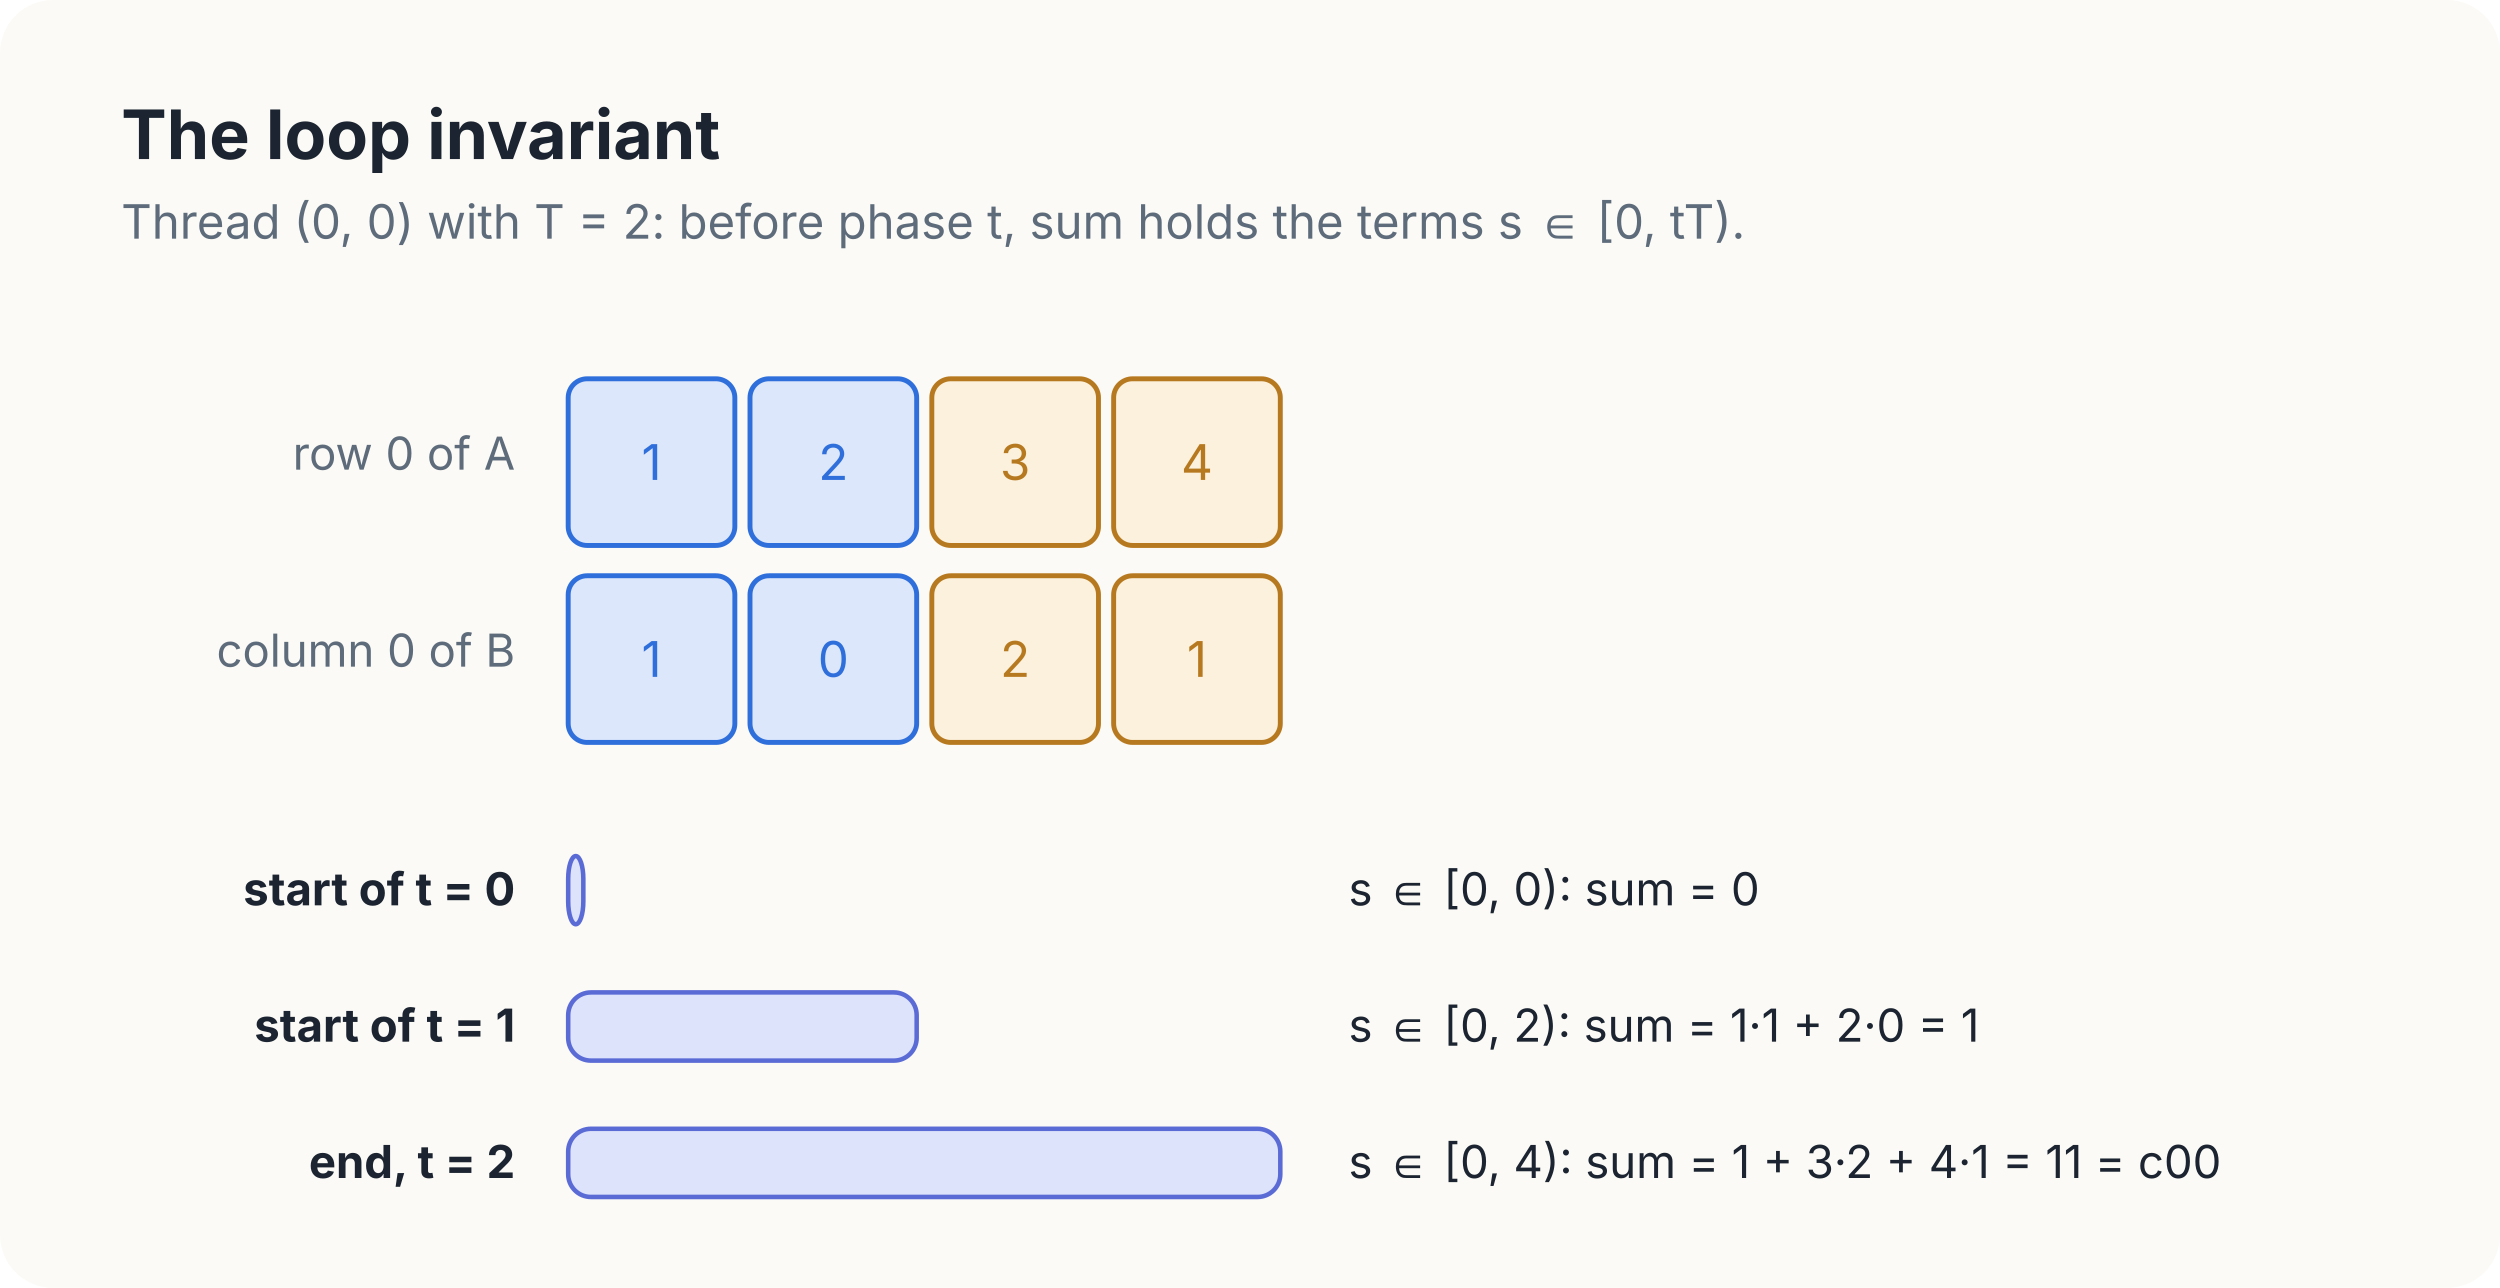
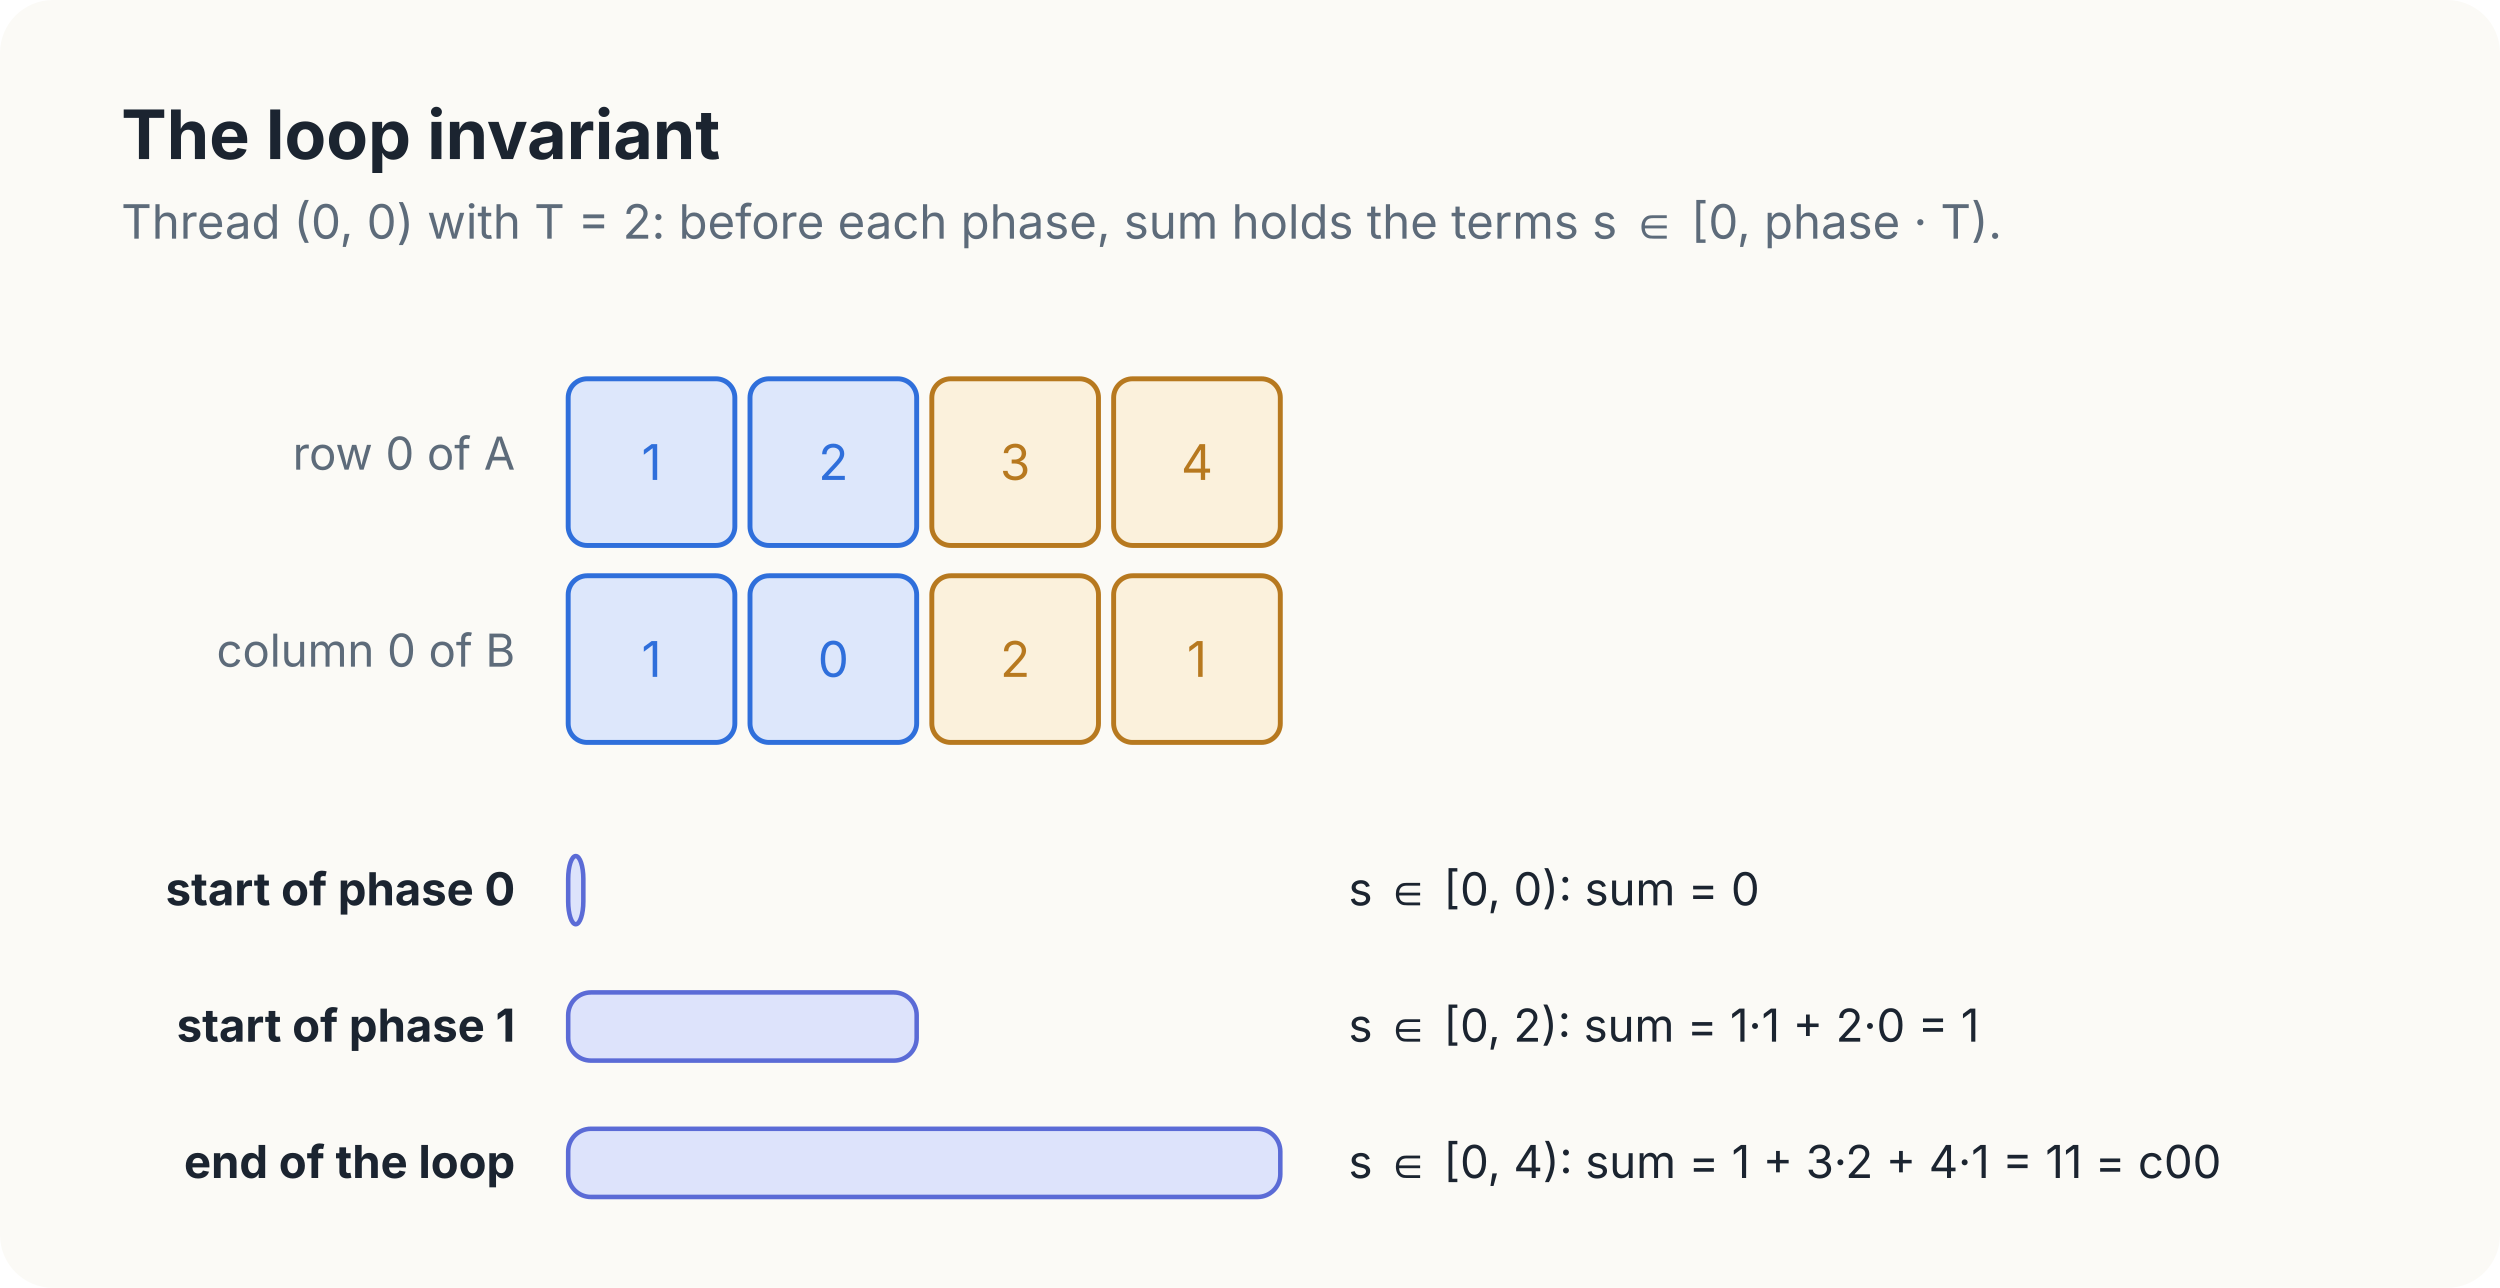
- <svg xmlns="http://www.w3.org/2000/svg" viewBox="0 0 660 340" width="660" height="340" role="img" aria-label="Row 0 of A, 1 2 3 4, and column 0 of B, 1 0 2 1, drawn as 2 rows of cells: the first 2 cells of each in blue (phase 0), the last 2 in amber (phase 1). Below, 3 bars show how much of the dot product sum covers: at the start of t = 0 no terms, sum = 0; at the start of t = 1 the terms s in [0, 2), sum = 1 times 1 plus 2 times 0 = 1; at the end, t = 2, the terms s in [0, 4), sum = 1 + 3 times 2 + 4 times 1 = 11 = c00.">
+ <svg xmlns="http://www.w3.org/2000/svg" viewBox="0 0 660 340" width="660" height="340" role="img" aria-label="Row 0 of A, 1 2 3 4, and column 0 of B, 1 0 2 1, drawn as 2 rows of cells: the first 2 cells of each in blue (phase 0), the last 2 in amber (phase 1). Below, 3 bars show how much of the dot product sum covers: at the start of phase 0 no terms, sum = 0; at the start of phase 1 the terms s in [0, 2), sum = 1 times 1 plus 2 times 0 = 1; at the end of the loop, the terms s in [0, 4), sum = 1 + 3 times 2 + 4 times 1 = 11 = c00.">
  <style>
    text { font-family: Inter, "Segoe UI", "Helvetica Neue", Helvetica, Arial, sans-serif; fill: #1B2430; }
    .title { font-size: 18px; font-weight: 650; }
    .lede { font-size: 12.5px; fill: #5D6B7A; }
    .name { font-size: 14px; font-weight: 650; }
    .sub { font-size: 12px; fill: #5D6B7A; }
    .note { font-size: 12px; fill: #5D6B7A; }
    .tab { font-size: 11.5px; font-weight: 650; letter-spacing: 0.04em; fill: #5D6B7A; }
    .mono { font-family: "JetBrains Mono", "SF Mono", Menlo, Consolas, monospace; font-size: 12px; }
    .dim { fill: #8794A3; }
    .strong { font-weight: 700; }
    .trap { fill: #CF4526; font-weight: 700; }
    .pill { font-size: 11px; font-weight: 600; }
    .wire { fill: none; stroke: #3F5873; stroke-width: 1.8; stroke-linecap: round; stroke-linejoin: round; }
    .wire.danger { stroke: #CF4526; stroke-dasharray: 6 5; }
    .wire.idle { stroke: #7F8EA0; stroke-dasharray: 2 5; }
  </style>
  <defs>
    <filter id="lift" x="-10%" y="-10%" width="120%" height="135%">
      <feDropShadow dx="0" dy="2" stdDeviation="3" flood-color="#1B2430" flood-opacity="0.13" />
    </filter>
    <linearGradient id="thor-body" x1="0" y1="0" x2="0" y2="1">
      <stop offset="0" stop-color="#C6CCD5" />
      <stop offset="1" stop-color="#979EA9" />
    </linearGradient>
    <linearGradient id="switch-body" x1="0" y1="0" x2="0" y2="1">
      <stop offset="0" stop-color="#3B4656" />
      <stop offset="1" stop-color="#232B37" />
    </linearGradient>
    <marker id="head" viewBox="0 0 10 10" refX="8.5" refY="5" markerUnits="userSpaceOnUse" markerWidth="11" markerHeight="11" orient="auto">
      <path d="M0.5,1 L9,5 L0.5,9 Z" fill="#3F5873" />
    </marker>
    <marker id="head-danger" viewBox="0 0 10 10" refX="8.5" refY="5" markerUnits="userSpaceOnUse" markerWidth="11" markerHeight="11" orient="auto">
      <path d="M0.5,1 L9,5 L0.5,9 Z" fill="#CF4526" />
    </marker>
    <marker id="head-idle" viewBox="0 0 10 10" refX="8.5" refY="5" markerUnits="userSpaceOnUse" markerWidth="11" markerHeight="11" orient="auto">
      <path d="M0.5,1 L9,5 L0.5,9 Z" fill="#7F8EA0" />
    </marker>
  </defs>
  <rect width="660" height="340" rx="14" fill="#FBFAF6" />
  <text x="32.0" y="42.0" class="title" text-anchor="start" xml:space="preserve">The loop invariant</text>
-   <text x="32.0" y="63.0" class="lede" text-anchor="start" xml:space="preserve">Thread (0, 0) with T = 2: before phase t, sum holds the terms s ∈ [0, tT).</text>
+   <text x="32.0" y="63.0" class="lede" text-anchor="start" xml:space="preserve">Thread (0, 0) with T = 2: before each phase, sum holds the terms s ∈ [0, phase · T).</text>
  <text x="136.0" y="124.0" text-anchor="end" xml:space="preserve" style="font-size:12px;fill:#5D6B7A">row 0 of A</text>
  <text x="136.0" y="176.0" text-anchor="end" xml:space="preserve" style="font-size:12px;fill:#5D6B7A">column 0 of B</text>
  <rect x="150.0" y="100.0" width="44.0" height="44.0" rx="5" fill="#DDE7FB" stroke="#2F6FDB" stroke-width="1.3" />
  <text x="172.0" y="126.7" text-anchor="middle" style="font-size:13px;fill:#2F6FDB">1</text>
  <rect x="150.0" y="152.0" width="44.0" height="44.0" rx="5" fill="#DDE7FB" stroke="#2F6FDB" stroke-width="1.3" />
  <text x="172.0" y="178.7" text-anchor="middle" style="font-size:13px;fill:#2F6FDB">1</text>
  <rect x="198.0" y="100.0" width="44.0" height="44.0" rx="5" fill="#DDE7FB" stroke="#2F6FDB" stroke-width="1.3" />
  <text x="220.0" y="126.7" text-anchor="middle" style="font-size:13px;fill:#2F6FDB">2</text>
  <rect x="198.0" y="152.0" width="44.0" height="44.0" rx="5" fill="#DDE7FB" stroke="#2F6FDB" stroke-width="1.3" />
  <text x="220.0" y="178.7" text-anchor="middle" style="font-size:13px;fill:#2F6FDB">0</text>
  <rect x="246.0" y="100.0" width="44.0" height="44.0" rx="5" fill="#FBF1DC" stroke="#B7791F" stroke-width="1.3" />
  <text x="268.0" y="126.7" text-anchor="middle" style="font-size:13px;fill:#B7791F">3</text>
  <rect x="246.0" y="152.0" width="44.0" height="44.0" rx="5" fill="#FBF1DC" stroke="#B7791F" stroke-width="1.3" />
  <text x="268.0" y="178.7" text-anchor="middle" style="font-size:13px;fill:#B7791F">2</text>
  <rect x="294.0" y="100.0" width="44.0" height="44.0" rx="5" fill="#FBF1DC" stroke="#B7791F" stroke-width="1.3" />
  <text x="316.0" y="126.7" text-anchor="middle" style="font-size:13px;fill:#B7791F">4</text>
  <rect x="294.0" y="152.0" width="44.0" height="44.0" rx="5" fill="#FBF1DC" stroke="#B7791F" stroke-width="1.3" />
  <text x="316.0" y="178.7" text-anchor="middle" style="font-size:13px;fill:#B7791F">1</text>
-   <text x="136.0" y="239.0" text-anchor="end" xml:space="preserve" style="font-size:12px;font-weight:700;fill:#1B2430">start of t = 0</text>
+   <text x="136.0" y="239.0" text-anchor="end" xml:space="preserve" style="font-size:12px;font-weight:700;fill:#1B2430">start of phase 0</text>
  <rect x="150.0" y="226.0" width="4.0" height="18.0" rx="6" fill="#DDE3FB" stroke="#5B6BD6" stroke-width="1.2" />
  <text x="356.0" y="239.0" text-anchor="start" xml:space="preserve" style="font-size:12px;fill:#1B2430">s ∈ [0, 0): sum = 0</text>
-   <text x="136.0" y="275.0" text-anchor="end" xml:space="preserve" style="font-size:12px;font-weight:700;fill:#1B2430">start of t = 1</text>
+   <text x="136.0" y="275.0" text-anchor="end" xml:space="preserve" style="font-size:12px;font-weight:700;fill:#1B2430">start of phase 1</text>
  <rect x="150.0" y="262.0" width="92.0" height="18.0" rx="6" fill="#DDE3FB" stroke="#5B6BD6" stroke-width="1.2" />
  <text x="356.0" y="275.0" text-anchor="start" xml:space="preserve" style="font-size:12px;fill:#1B2430">s ∈ [0, 2): sum = 1·1 + 2·0 = 1</text>
-   <text x="136.0" y="311.0" text-anchor="end" xml:space="preserve" style="font-size:12px;font-weight:700;fill:#1B2430">end, t = 2</text>
+   <text x="136.0" y="311.0" text-anchor="end" xml:space="preserve" style="font-size:12px;font-weight:700;fill:#1B2430">end of the loop</text>
  <rect x="150.0" y="298.0" width="188.0" height="18.0" rx="6" fill="#DDE3FB" stroke="#5B6BD6" stroke-width="1.2" />
  <text x="356.0" y="311.0" text-anchor="start" xml:space="preserve" style="font-size:12px;fill:#1B2430">s ∈ [0, 4): sum = 1 + 3·2 + 4·1 = 11 = c00</text>
</svg>
